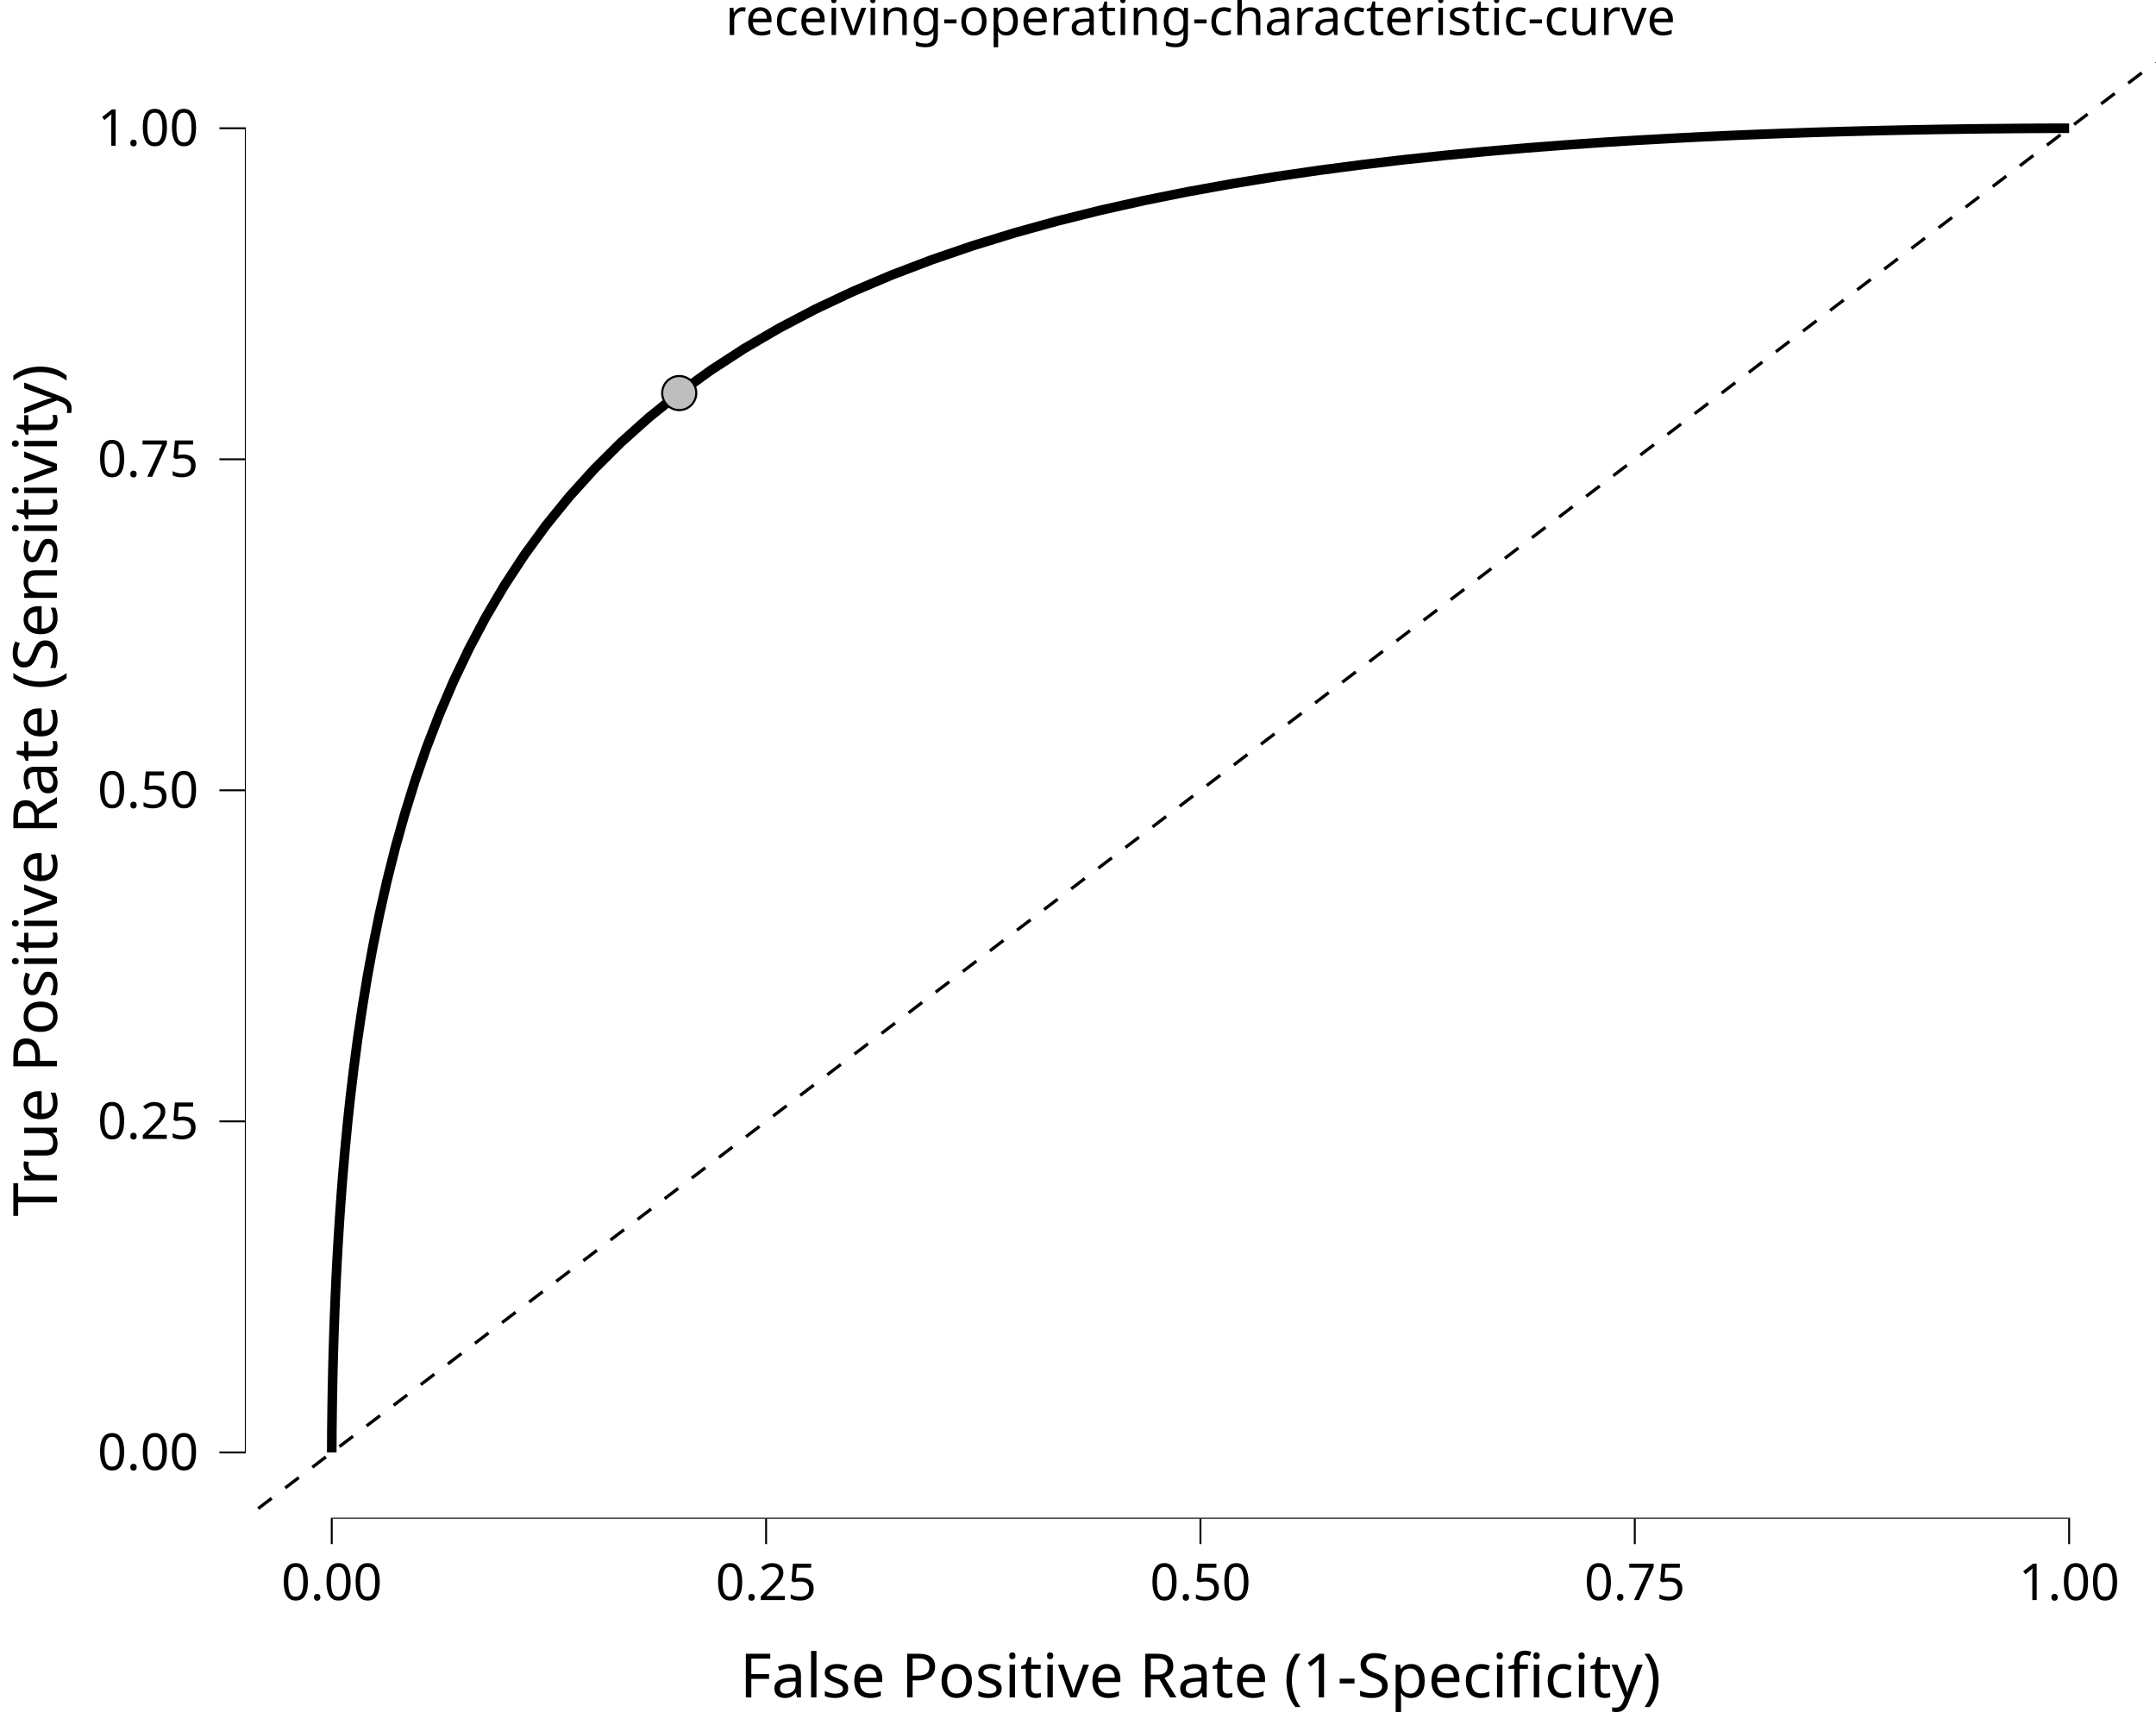
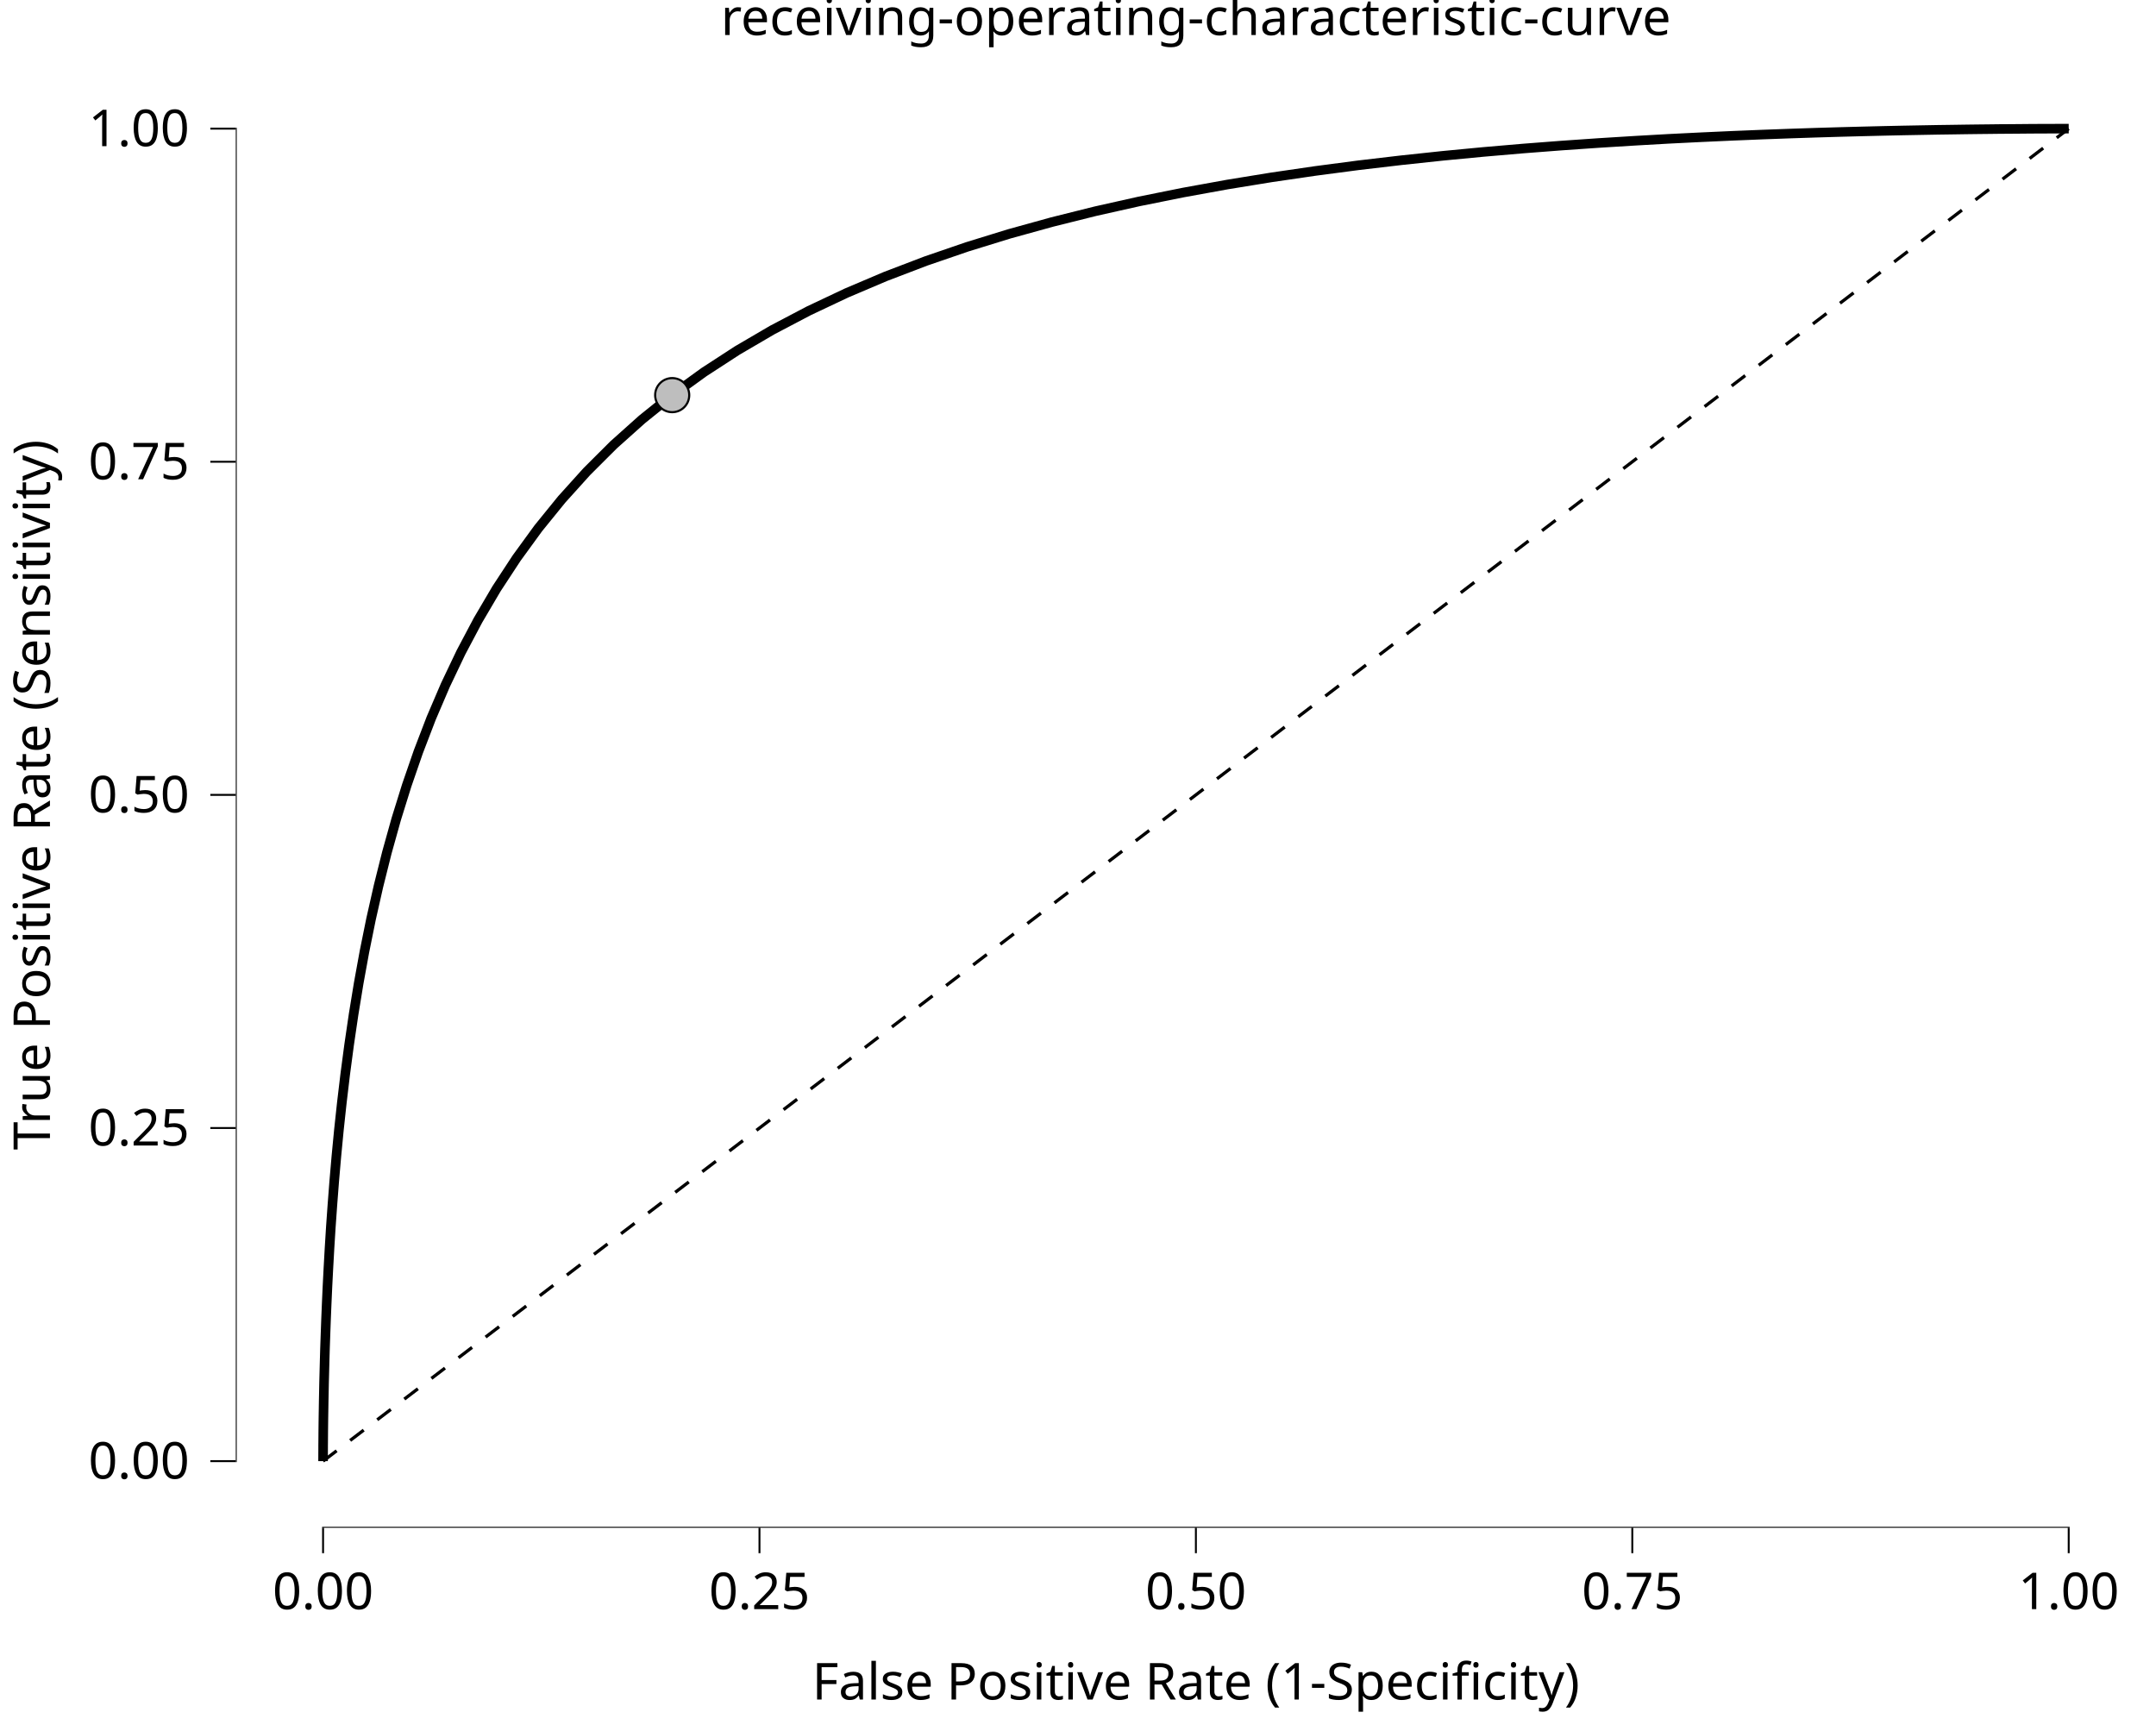
<svg xmlns="http://www.w3.org/2000/svg" class="svglite" data-engine-version="2.0" width="720.00pt" height="576.00pt" viewBox="0 0 720.00 576.00">
  <defs>
    <style type="text/css">
    .svglite line, .svglite polyline, .svglite polygon, .svglite path, .svglite rect, .svglite circle {
      fill: none;
      stroke: #000000;
      stroke-linecap: round;
      stroke-linejoin: round;
      stroke-miterlimit: 10.00;
    }
  </style>
  </defs>
  <rect width="100%" height="100%" style="stroke: none; fill: #FFFFFF;" />
  <defs>
    <clipPath id="cpMC4wMHw3MjAuMDB8MC4wMHw1NzYuMDA=">
      <rect x="0.00" y="0.00" width="720.00" height="576.00" />
    </clipPath>
  </defs>
  <g clip-path="url(#cpMC4wMHw3MjAuMDB8MC4wMHw1NzYuMDA=)">
    <rect x="0.00" y="0.00" width="720.00" height="576.00" style="stroke-width: 10.67; stroke: none;" />
  </g>
  <defs>
-     <clipPath id="cpODEuNzh8NzIwLjAwfDIwLjcxfDUwNy4wOQ==">
-       <rect x="81.78" y="20.71" width="638.22" height="486.39" />
+     <clipPath id="cpNzguNzR8NzIwLjAwfDIwLjcxfDUxMC4xNA==">
+       <rect x="78.74" y="20.71" width="641.26" height="489.43" />
    </clipPath>
  </defs>
-   <g clip-path="url(#cpODEuNzh8NzIwLjAwfDIwLjcxfDUwNy4wOQ==)">
-     <rect x="81.78" y="20.71" width="638.22" height="486.39" style="stroke-width: 10.67; stroke: none;" />
-     <line x1="-556.43" y1="993.48" x2="1358.22" y2="-465.68" style="stroke-width: 1.07; stroke-dasharray: 5.69,5.69; stroke-linecap: butt;" />
-     <polyline points="110.79,484.99 110.81,480.56 110.82,479.76 110.82,478.83 110.83,477.77 110.84,476.54 110.86,475.15 110.88,473.57 110.90,471.78 110.93,469.77 110.96,467.50 111.01,464.98 111.06,462.16 111.13,459.04 111.21,455.60 111.31,451.81 111.44,447.66 111.59,443.13 111.77,438.21 111.99,432.88 112.25,427.14 112.56,420.98 112.94,414.38 113.38,407.36 113.90,399.91 114.51,392.04 115.23,383.76 116.06,375.08 117.04,366.01 118.16,356.59 119.45,346.83 120.94,336.77 122.63,326.42 124.57,315.84 126.76,305.06 129.23,294.12 132.01,283.05 135.13,271.91 138.60,260.73 142.46,249.57 146.74,238.47 151.45,227.47 156.63,216.61 162.29,205.94 168.45,195.49 175.14,185.30 182.36,175.40 190.13,165.83 198.47,156.61 207.36,147.76 216.82,139.30 226.83,131.25 237.40,123.62 248.50,116.41 260.11,109.63 272.21,103.28 284.77,97.36 297.75,91.85 311.12,86.76 324.83,82.06 338.84,77.75 353.09,73.80 367.52,70.21 382.09,66.95 396.74,64.01 411.40,61.36 426.02,58.98 440.54,56.86 454.90,54.98 469.05,53.31 482.93,51.84 496.50,50.55 509.71,49.41 522.52,48.43 534.88,47.57 546.77,46.83 558.16,46.20 569.03,45.65 579.36,45.18 589.13,44.79 598.35,44.45 607.00,44.16 615.09,43.93 622.62,43.73 629.61,43.56 636.07,43.42 642.01,43.31 647.46,43.21 652.43,43.14 656.95,43.07 661.04,43.02 664.74,42.98 668.05,42.95 671.02,42.92 673.66,42.90 676.01,42.88 678.09,42.87 679.91,42.85 681.52,42.85 682.92,42.84 684.13,42.83 685.19,42.83 690.99,42.82 " style="stroke-width: 3.20; stroke-linecap: butt;" />
-     <circle cx="226.83" cy="131.25" r="5.69" style="stroke-width: 0.71; fill: #BEBEBE;" />
-     <line x1="110.48" y1="507.09" x2="691.31" y2="507.09" style="stroke-width: 0.64; stroke-linecap: butt;" />
-     <line x1="81.78" y1="485.30" x2="81.78" y2="42.50" style="stroke-width: 0.64; stroke-linecap: butt;" />
-     <rect x="81.78" y="20.71" width="638.22" height="486.39" style="stroke-width: 0.00; stroke: none;" />
+   <g clip-path="url(#cpNzguNzR8NzIwLjAwfDIwLjcxfDUxMC4xNA==)">
+     <rect x="78.74" y="20.71" width="641.26" height="489.43" style="stroke-width: 10.67; stroke: none;" />
+     <line x1="107.89" y1="487.89" x2="690.85" y2="42.95" style="stroke-width: 1.07; stroke-dasharray: 5.69,5.69; stroke-linecap: butt;" />
+     <polyline points="107.89,487.89 107.91,483.44 107.91,482.63 107.92,481.70 107.93,480.63 107.94,479.40 107.95,478.00 107.97,476.41 107.99,474.61 108.02,472.58 108.06,470.30 108.10,467.76 108.16,464.93 108.22,461.79 108.31,458.32 108.41,454.51 108.53,450.33 108.69,445.78 108.87,440.82 109.09,435.46 109.35,429.69 109.67,423.48 110.04,416.85 110.48,409.78 111.01,402.29 111.62,394.37 112.34,386.03 113.18,377.30 114.16,368.18 115.29,358.69 116.59,348.87 118.08,338.74 119.78,328.34 121.72,317.69 123.92,306.84 126.41,295.83 129.20,284.69 132.33,273.48 135.83,262.24 139.71,251.01 144.00,239.83 148.74,228.76 153.94,217.84 159.63,207.10 165.82,196.58 172.54,186.33 179.79,176.37 187.61,166.74 195.98,157.46 204.91,148.55 214.42,140.04 224.48,131.94 235.09,124.26 246.25,117.01 257.91,110.19 270.07,103.80 282.69,97.84 295.74,92.30 309.17,87.17 322.95,82.44 337.02,78.10 351.34,74.14 365.84,70.52 380.48,67.24 395.20,64.28 409.93,61.61 424.62,59.22 439.20,57.09 453.63,55.19 467.85,53.52 481.80,52.03 495.44,50.73 508.71,49.59 521.57,48.60 534.00,47.74 545.95,47.00 557.39,46.35 568.31,45.81 578.69,45.34 588.51,44.94 597.77,44.60 606.46,44.31 614.59,44.07 622.16,43.87 629.18,43.70 635.67,43.56 641.64,43.45 647.11,43.35 652.11,43.28 656.65,43.21 660.76,43.16 664.47,43.12 667.80,43.08 670.79,43.06 673.44,43.04 675.80,43.02 677.89,43.00 679.72,42.99 681.33,42.98 682.74,42.98 683.96,42.97 685.02,42.97 690.85,42.95 " style="stroke-width: 3.20; stroke-linecap: butt;" />
+     <circle cx="224.48" cy="131.94" r="5.69" style="stroke-width: 0.71; fill: #BEBEBE;" />
+     <line x1="107.57" y1="510.14" x2="691.17" y2="510.14" style="stroke-width: 0.64; stroke-linecap: butt;" />
+     <line x1="78.74" y1="488.21" x2="78.74" y2="42.64" style="stroke-width: 0.64; stroke-linecap: butt;" />
+     <rect x="78.74" y="20.71" width="641.26" height="489.43" style="stroke-width: 0.00; stroke: none;" />
  </g>
  <g clip-path="url(#cpMC4wMHw3MjAuMDB8MC4wMHw1NzYuMDA=)">
-     <polyline points="81.78,507.09 81.78,20.71 " style="stroke-width: 0.00; stroke: none; stroke-linecap: butt;" />
-     <text x="66.31" y="490.84" text-anchor="end" style="font-size: 17.00px; font-family: sans;" textLength="33.09px" lengthAdjust="spacingAndGlyphs">0.00</text>
-     <text x="66.31" y="380.29" text-anchor="end" style="font-size: 17.00px; font-family: sans;" textLength="33.09px" lengthAdjust="spacingAndGlyphs">0.25</text>
-     <text x="66.31" y="269.75" text-anchor="end" style="font-size: 17.00px; font-family: sans;" textLength="33.09px" lengthAdjust="spacingAndGlyphs">0.50</text>
-     <text x="66.31" y="159.21" text-anchor="end" style="font-size: 17.00px; font-family: sans;" textLength="33.09px" lengthAdjust="spacingAndGlyphs">0.75</text>
-     <text x="66.31" y="48.67" text-anchor="end" style="font-size: 17.00px; font-family: sans;" textLength="33.09px" lengthAdjust="spacingAndGlyphs">1.00</text>
-     <polyline points="73.28,484.99 81.78,484.99 " style="stroke-width: 0.64; stroke-linecap: butt;" />
-     <polyline points="73.28,374.44 81.78,374.44 " style="stroke-width: 0.64; stroke-linecap: butt;" />
-     <polyline points="73.28,263.90 81.78,263.90 " style="stroke-width: 0.64; stroke-linecap: butt;" />
-     <polyline points="73.28,153.36 81.78,153.36 " style="stroke-width: 0.64; stroke-linecap: butt;" />
-     <polyline points="73.28,42.82 81.78,42.82 " style="stroke-width: 0.64; stroke-linecap: butt;" />
-     <polyline points="81.78,507.09 720.00,507.09 " style="stroke-width: 0.00; stroke: none; stroke-linecap: butt;" />
-     <polyline points="110.79,515.60 110.79,507.09 " style="stroke-width: 0.64; stroke-linecap: butt;" />
-     <polyline points="255.84,515.60 255.84,507.09 " style="stroke-width: 0.64; stroke-linecap: butt;" />
-     <polyline points="400.89,515.60 400.89,507.09 " style="stroke-width: 0.64; stroke-linecap: butt;" />
-     <polyline points="545.94,515.60 545.94,507.09 " style="stroke-width: 0.64; stroke-linecap: butt;" />
-     <polyline points="690.99,515.60 690.99,507.09 " style="stroke-width: 0.64; stroke-linecap: butt;" />
-     <text x="110.79" y="534.27" text-anchor="middle" style="font-size: 17.00px; font-family: sans;" textLength="33.09px" lengthAdjust="spacingAndGlyphs">0.00</text>
-     <text x="255.84" y="534.27" text-anchor="middle" style="font-size: 17.00px; font-family: sans;" textLength="33.09px" lengthAdjust="spacingAndGlyphs">0.25</text>
-     <text x="400.89" y="534.27" text-anchor="middle" style="font-size: 17.00px; font-family: sans;" textLength="33.09px" lengthAdjust="spacingAndGlyphs">0.50</text>
-     <text x="545.94" y="534.27" text-anchor="middle" style="font-size: 17.00px; font-family: sans;" textLength="33.09px" lengthAdjust="spacingAndGlyphs">0.75</text>
-     <text x="690.99" y="534.27" text-anchor="middle" style="font-size: 17.00px; font-family: sans;" textLength="33.09px" lengthAdjust="spacingAndGlyphs">1.00</text>
-     <text x="400.89" y="566.78" text-anchor="middle" style="font-size: 20.40px; font-family: sans;" textLength="305.01px" lengthAdjust="spacingAndGlyphs">False Positive Rate (1-Specificity)</text>
-     <text transform="translate(19.02,263.90) rotate(-90)" text-anchor="middle" style="font-size: 20.40px; font-family: sans;" textLength="278.93px" lengthAdjust="spacingAndGlyphs">True Positive Rate (Sensitivity)</text>
-     <text x="400.89" y="11.70" text-anchor="middle" style="font-size: 17.00px; font-family: sans;" textLength="297.67px" lengthAdjust="spacingAndGlyphs">receiving-operating-characteristic-curve</text>
+     <polyline points="78.74,510.14 78.74,20.71 " style="stroke-width: 0.00; stroke: none; stroke-linecap: butt;" />
+     <text x="63.26" y="493.74" text-anchor="end" style="font-size: 17.00px; font-family: sans;" textLength="33.09px" lengthAdjust="spacingAndGlyphs">0.00</text>
+     <text x="63.26" y="382.51" text-anchor="end" style="font-size: 17.00px; font-family: sans;" textLength="33.09px" lengthAdjust="spacingAndGlyphs">0.25</text>
+     <text x="63.26" y="271.27" text-anchor="end" style="font-size: 17.00px; font-family: sans;" textLength="33.09px" lengthAdjust="spacingAndGlyphs">0.50</text>
+     <text x="63.26" y="160.04" text-anchor="end" style="font-size: 17.00px; font-family: sans;" textLength="33.09px" lengthAdjust="spacingAndGlyphs">0.75</text>
+     <text x="63.26" y="48.80" text-anchor="end" style="font-size: 17.00px; font-family: sans;" textLength="33.09px" lengthAdjust="spacingAndGlyphs">1.00</text>
+     <polyline points="70.24,487.89 78.74,487.89 " style="stroke-width: 0.64; stroke-linecap: butt;" />
+     <polyline points="70.24,376.66 78.74,376.66 " style="stroke-width: 0.64; stroke-linecap: butt;" />
+     <polyline points="70.24,265.42 78.74,265.42 " style="stroke-width: 0.64; stroke-linecap: butt;" />
+     <polyline points="70.24,154.19 78.74,154.19 " style="stroke-width: 0.64; stroke-linecap: butt;" />
+     <polyline points="70.24,42.95 78.74,42.95 " style="stroke-width: 0.64; stroke-linecap: butt;" />
+     <polyline points="78.74,510.14 720.00,510.14 " style="stroke-width: 0.00; stroke: none; stroke-linecap: butt;" />
+     <polyline points="107.89,518.64 107.89,510.14 " style="stroke-width: 0.64; stroke-linecap: butt;" />
+     <polyline points="253.63,518.64 253.63,510.14 " style="stroke-width: 0.64; stroke-linecap: butt;" />
+     <polyline points="399.37,518.64 399.37,510.14 " style="stroke-width: 0.64; stroke-linecap: butt;" />
+     <polyline points="545.11,518.64 545.11,510.14 " style="stroke-width: 0.64; stroke-linecap: butt;" />
+     <polyline points="690.85,518.64 690.85,510.14 " style="stroke-width: 0.64; stroke-linecap: butt;" />
+     <text x="107.89" y="537.32" text-anchor="middle" style="font-size: 17.00px; font-family: sans;" textLength="33.09px" lengthAdjust="spacingAndGlyphs">0.00</text>
+     <text x="253.63" y="537.32" text-anchor="middle" style="font-size: 17.00px; font-family: sans;" textLength="33.09px" lengthAdjust="spacingAndGlyphs">0.25</text>
+     <text x="399.37" y="537.32" text-anchor="middle" style="font-size: 17.00px; font-family: sans;" textLength="33.09px" lengthAdjust="spacingAndGlyphs">0.50</text>
+     <text x="545.11" y="537.32" text-anchor="middle" style="font-size: 17.00px; font-family: sans;" textLength="33.09px" lengthAdjust="spacingAndGlyphs">0.75</text>
+     <text x="690.85" y="537.32" text-anchor="middle" style="font-size: 17.00px; font-family: sans;" textLength="33.09px" lengthAdjust="spacingAndGlyphs">1.00</text>
+     <text x="399.37" y="567.49" text-anchor="middle" style="font-size: 17.00px; font-family: sans;" textLength="254.17px" lengthAdjust="spacingAndGlyphs">False Positive Rate (1-Specificity)</text>
+     <text transform="translate(16.68,265.42) rotate(-90)" text-anchor="middle" style="font-size: 17.00px; font-family: sans;" textLength="232.44px" lengthAdjust="spacingAndGlyphs">True Positive Rate (Sensitivity)</text>
+     <text x="399.37" y="11.70" text-anchor="middle" style="font-size: 17.00px; font-family: sans;" textLength="297.67px" lengthAdjust="spacingAndGlyphs">receiving-operating-characteristic-curve</text>
  </g>
</svg>
